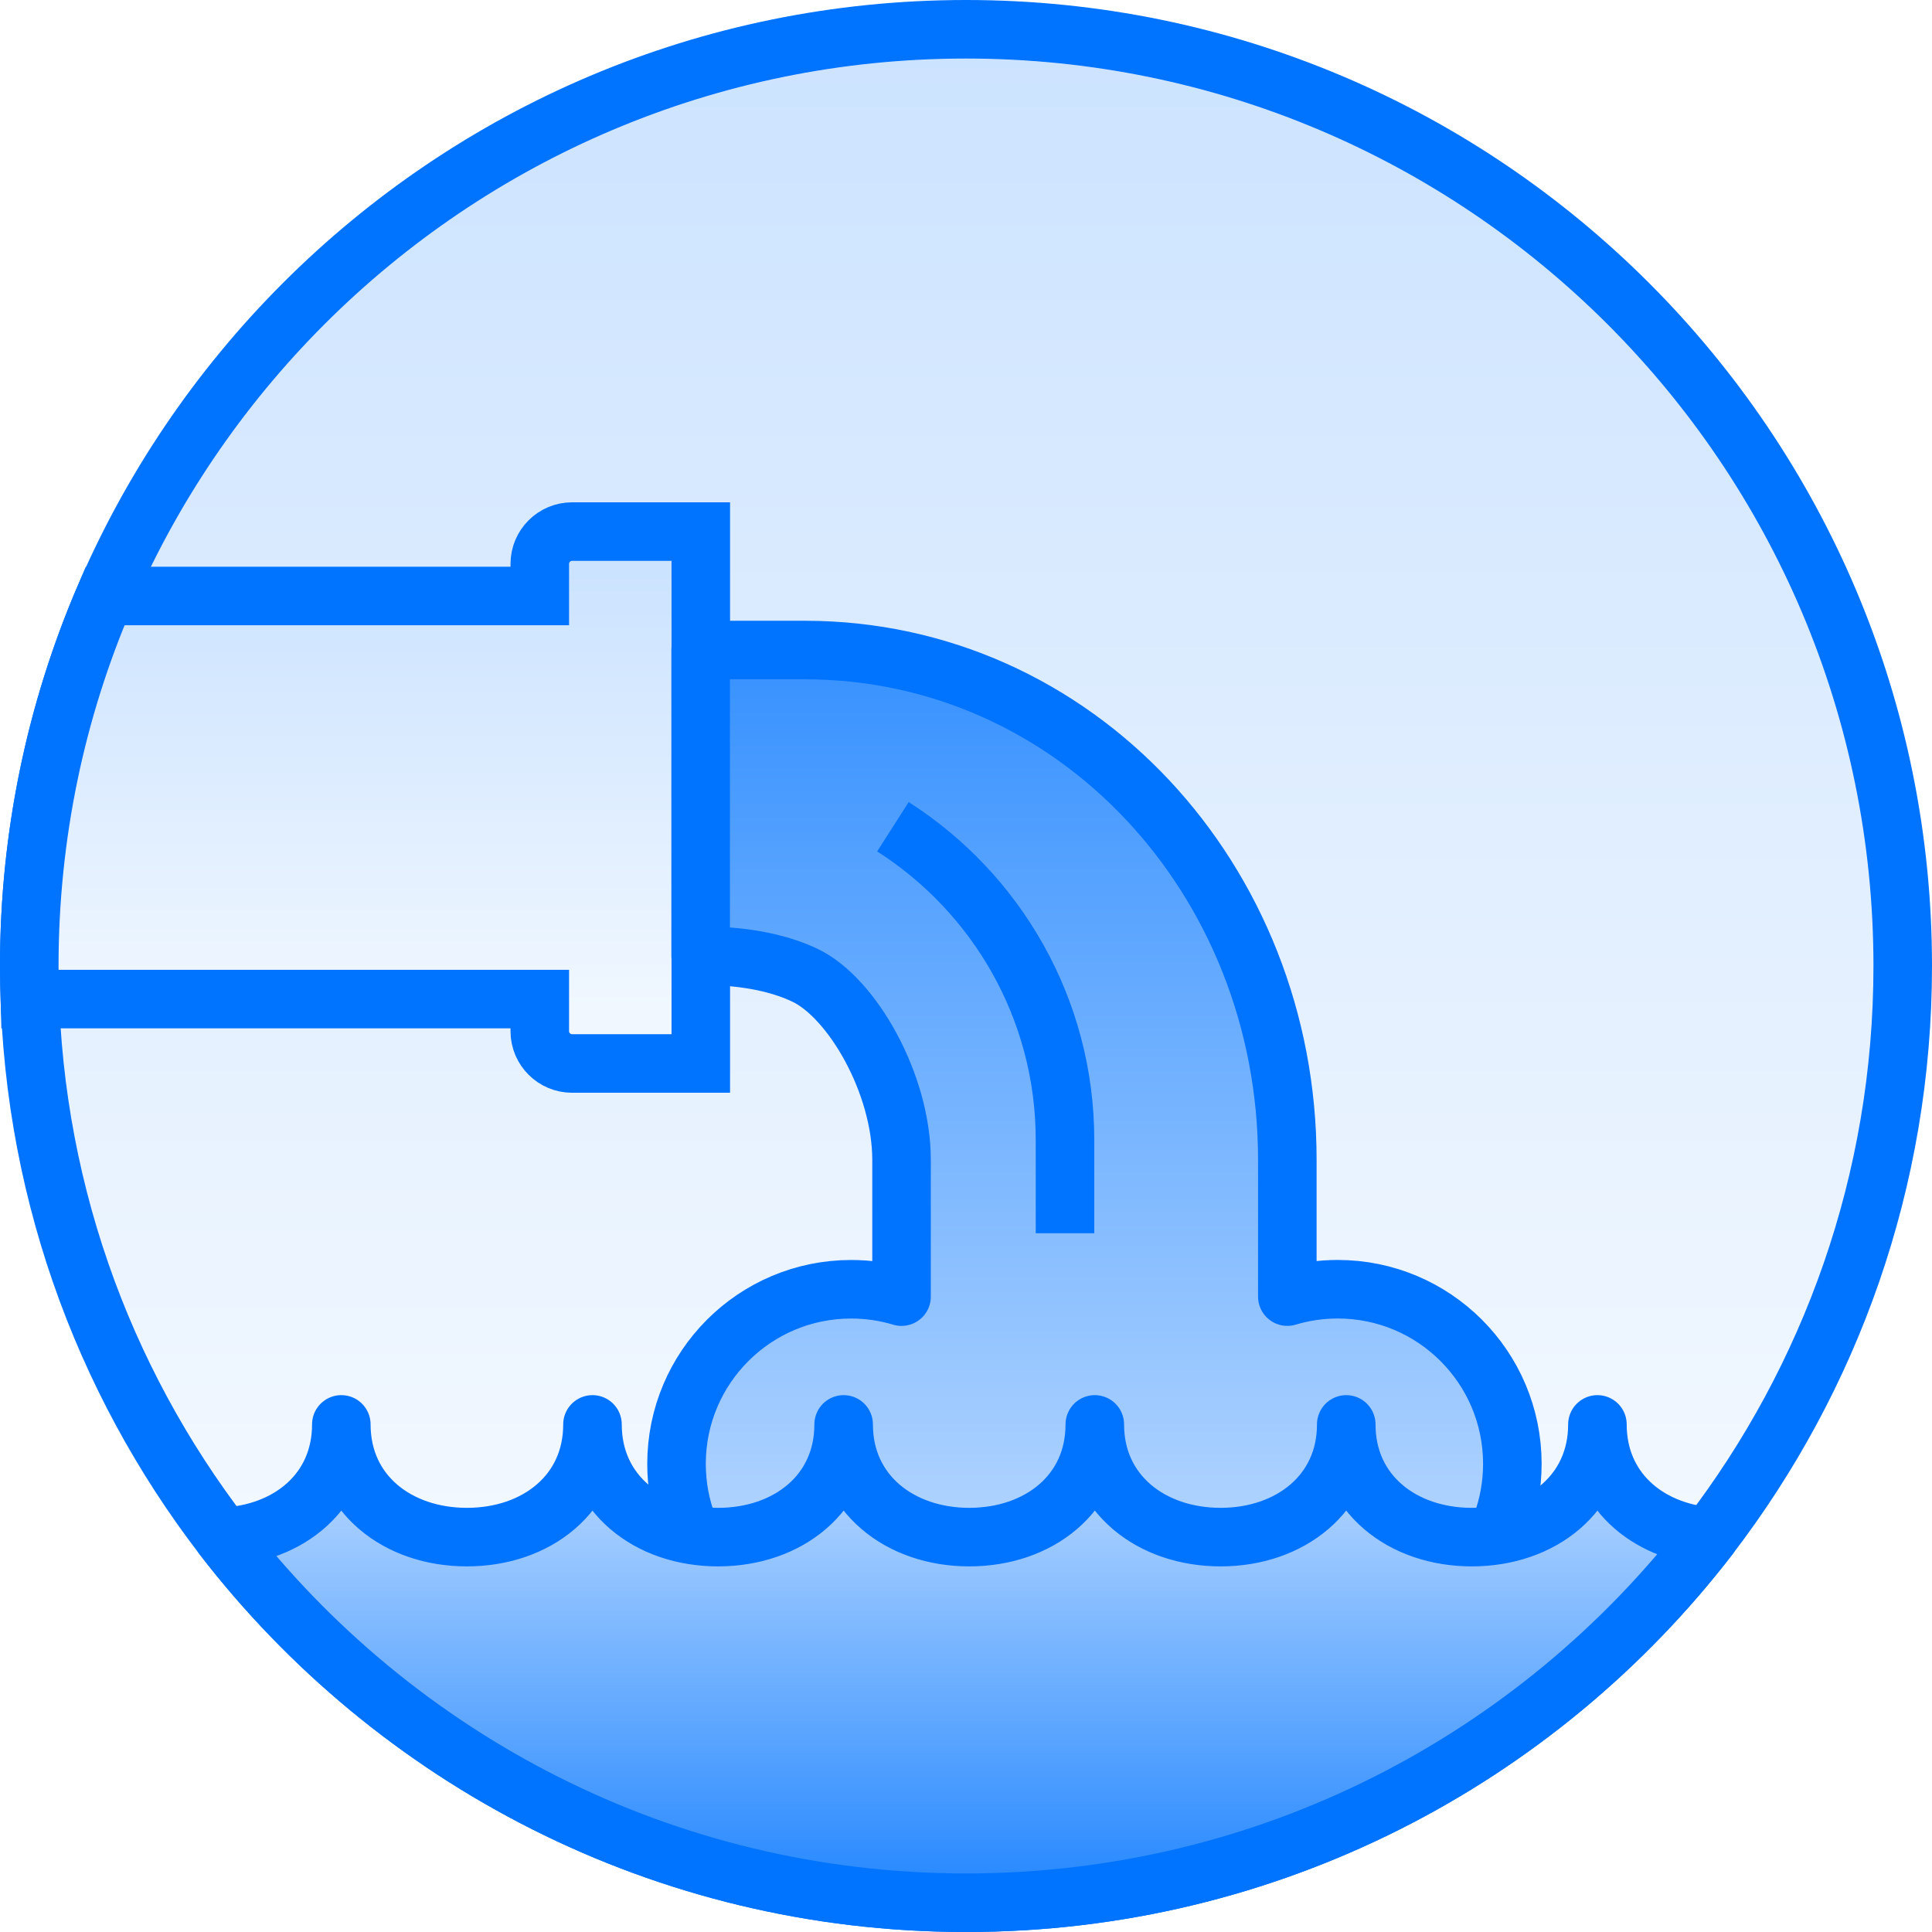
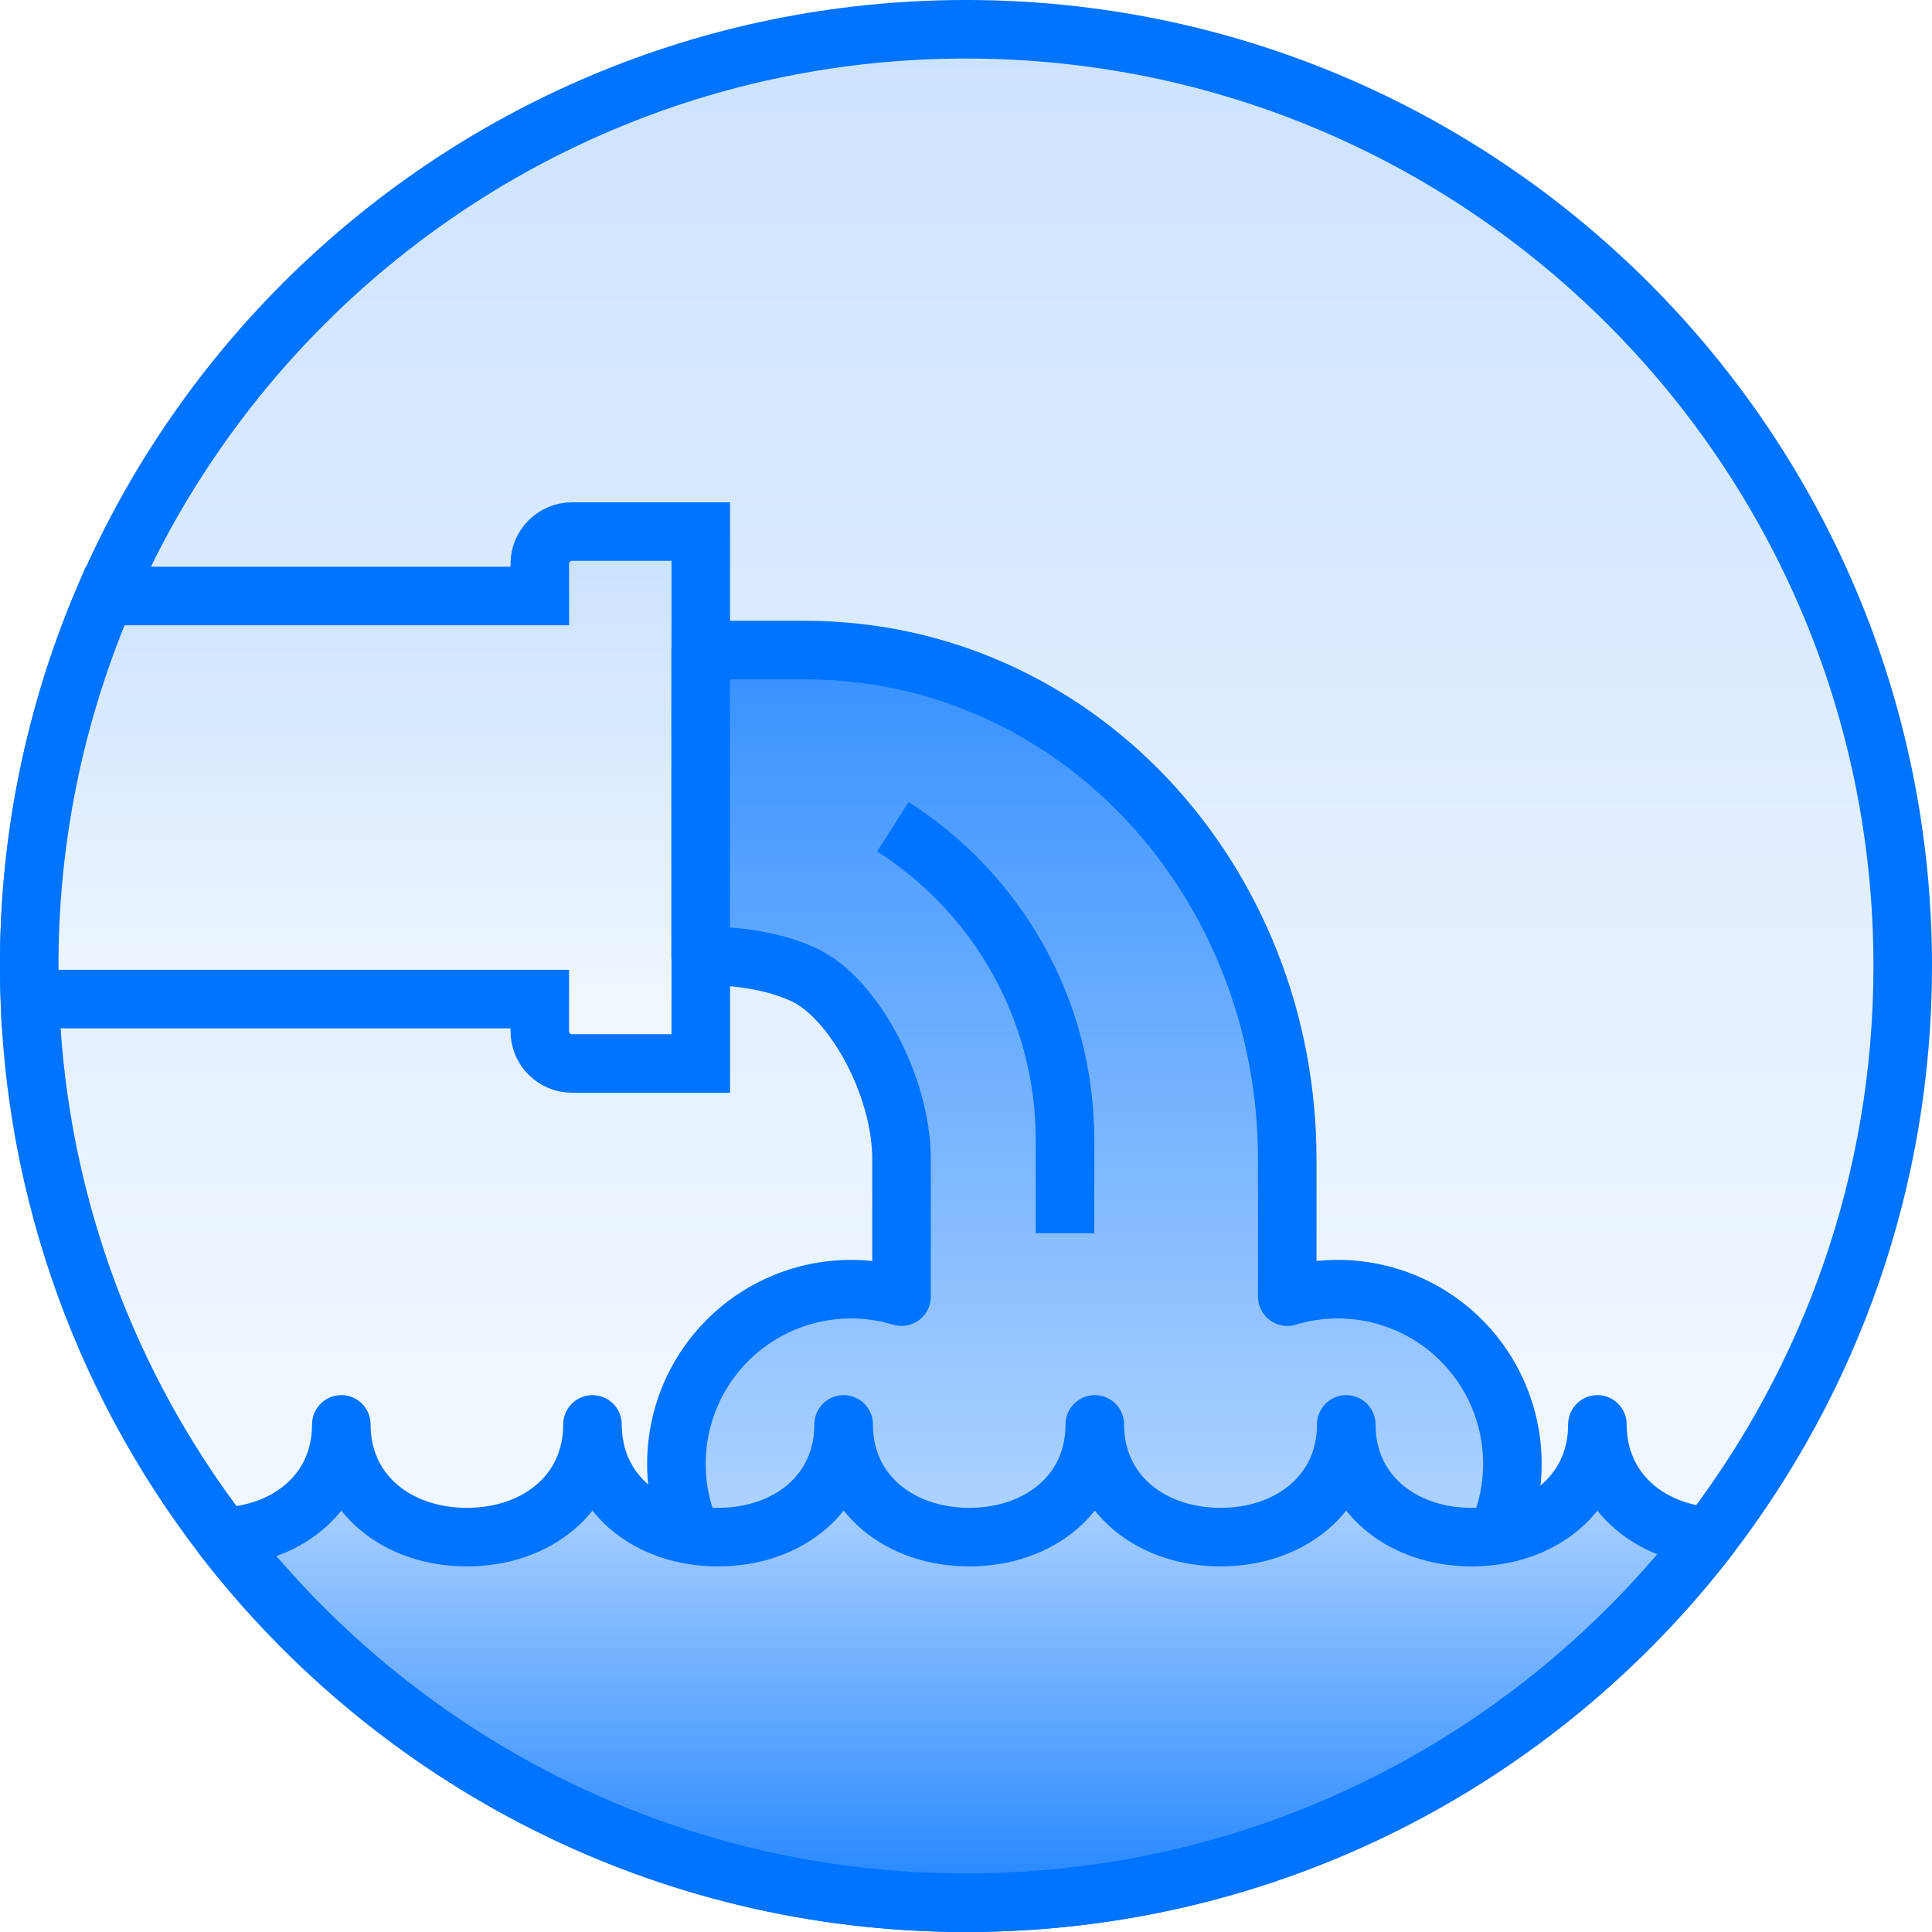
- <svg xmlns="http://www.w3.org/2000/svg" version="1.2" baseProfile="tiny" id="Layer_1" x="0px" y="0px" viewBox="0 0 66 66" overflow="visible" xml:space="preserve">
-   <g>
-     <g>
-       <linearGradient id="SVGID_1_" gradientUnits="userSpaceOnUse" x1="33" y1="69.099" x2="33" y2="1.664">
-         <stop offset="9.949999e-15" style="stop-color:#FFFFFF" />
-         <stop offset="1" style="stop-color:#CCE3FF" />
-       </linearGradient>
-       <path fill="url(#SVGID_1_)" stroke="#0073FF" stroke-width="2" stroke-miterlimit="10" d="M65,33    c0,7.34-2.47,14.09-6.61,19.49C52.53,60.1,43.34,65,33,65c-10.33,0-19.52-4.9-25.38-12.5    C3.47,47.1,1,40.34,1,33C1,15.33,15.33,1,33,1S65,15.33,65,33z" />
-     </g>
-     <g>
-       <linearGradient id="SVGID_2_" gradientUnits="userSpaceOnUse" x1="12.47" y1="34.42" x2="12.47" y2="19.608">
-         <stop offset="9.949999e-15" style="stop-color:#F0F7FF" />
-         <stop offset="1" style="stop-color:#CCE3FF" />
-       </linearGradient>
-       <path fill="url(#SVGID_2_)" stroke="#0073FF" stroke-width="2" stroke-miterlimit="10" d="M23.94,18.16v18.17h-4.4    c-0.6,0-1.1-0.49-1.1-1.1v-1.1H1.02C1.01,33.76,1,33.38,1,33    c0-4.49,0.92-8.76,2.59-12.64h14.85v-1.1c0-0.61,0.5-1.1,1.1-1.1H23.94z" />
-       <linearGradient id="SVGID_3_" gradientUnits="userSpaceOnUse" x1="37.387" y1="59.184" x2="37.387" y2="8.834">
-         <stop offset="0" style="stop-color:#CCE3FF" />
-         <stop offset="1" style="stop-color:#0073FF" />
-       </linearGradient>
-       <path fill="url(#SVGID_3_)" stroke="#0073FF" stroke-width="2" stroke-linecap="round" stroke-linejoin="round" stroke-miterlimit="10" d="    M27.504,33.319c1.602,0.764,3.294,3.701,3.294,6.303l0,4.673    c-0.545-0.164-1.123-0.252-1.722-0.252c-3.295,0-5.965,2.671-5.965,5.965    c0,0.734,0.133,1.437,0.375,2.086c0,0,2.955,2.335,3.469,2.59c0.514,0.255,3.571,0.766,8.039,0.638    c4.468-0.128,9.223,0.191,12.826-0.16s2.557-1.755,2.557-1.755l0.912-1.314    c0.242-0.649,0.375-1.352,0.375-2.086c0-3.295-2.671-5.965-5.965-5.965    c-0.599,0-1.177,0.088-1.722,0.252v-4.673c0-9.549-7.218-17.415-16.488-17.415h-3.553v10.456    C23.935,32.663,25.902,32.554,27.504,33.319z" />
-       <path fill="none" stroke="#0073FF" stroke-width="2" stroke-miterlimit="10" d="M30.504,28.243    c3.532,2.255,5.878,6.21,5.878,10.702v3.184" />
-     </g>
-     <linearGradient id="SVGID_4_" gradientUnits="userSpaceOnUse" x1="33.005" y1="47.695" x2="33.005" y2="68.377">
-       <stop offset="0" style="stop-color:#CCE3FF" />
-       <stop offset="1" style="stop-color:#0073FF" />
-     </linearGradient>
-     <path fill="url(#SVGID_4_)" stroke="#0073FF" stroke-width="2" stroke-linecap="round" stroke-linejoin="round" stroke-miterlimit="10" d="   M58.39,52.49C52.53,60.1,43.34,65,33,65c-10.33,0-19.52-4.9-25.38-12.5   c2.25-0.1,4.04-1.55,4.04-3.84c0,2.37,1.92,3.85,4.29,3.85s4.29-1.48,4.29-3.85   c0,2.37,1.92,3.85,4.29,3.85c2.37,0,4.29-1.48,4.29-3.85c0,2.37,1.93,3.85,4.29,3.85   c2.37,0,4.29-1.48,4.29-3.85c0,2.37,1.93,3.85,4.3,3.85c2.36,0,4.29-1.48,4.29-3.85   c0,2.37,1.92,3.85,4.29,3.85c2.37,0,4.29-1.48,4.29-3.85   C54.57,50.87,56.24,52.31,58.39,52.49z" />
-   </g>
+ <svg xmlns="http://www.w3.org/2000/svg" version="1.2" baseProfile="tiny" viewBox="0 0 66 66" overflow="visible">
+   <linearGradient id="a" gradientUnits="userSpaceOnUse" x1="33" y1="69.099" x2="33" y2="1.664">
+     <stop offset="0" stop-color="#fff" />
+     <stop offset="1" stop-color="#cce3ff" />
+   </linearGradient>
+   <path fill="url(#a)" stroke="#0073FF" stroke-width="2" stroke-miterlimit="10" d="M65 33c0 7.34-2.47 14.09-6.61 19.49C52.53 60.1 43.34 65 33 65c-10.33 0-19.52-4.9-25.38-12.5A31.888 31.888 0 011 33C1 15.33 15.33 1 33 1s32 14.33 32 32z" />
+   <linearGradient id="b" gradientUnits="userSpaceOnUse" x1="12.47" y1="34.42" x2="12.47" y2="19.608">
+     <stop offset="0" stop-color="#f0f7ff" />
+     <stop offset="1" stop-color="#cce3ff" />
+   </linearGradient>
+   <path fill="url(#b)" stroke="#0073FF" stroke-width="2" stroke-miterlimit="10" d="M23.94 18.16v18.17h-4.4c-.6 0-1.1-.49-1.1-1.1v-1.1H1.02a31.882 31.882 0 012.57-13.77h14.85v-1.1c0-.61.5-1.1 1.1-1.1h4.4z" />
+   <linearGradient id="c" gradientUnits="userSpaceOnUse" x1="37.387" y1="59.184" x2="37.387" y2="8.834">
+     <stop offset="0" stop-color="#cce3ff" />
+     <stop offset="1" stop-color="#0073ff" />
+   </linearGradient>
+   <path fill="url(#c)" stroke="#0073FF" stroke-width="2" stroke-linecap="round" stroke-linejoin="round" stroke-miterlimit="10" d="M27.504 33.319c1.601.764 3.294 3.7 3.294 6.303v4.673a5.965 5.965 0 00-7.313 7.799s2.955 2.335 3.47 2.59c.514.255 3.57.766 8.039.638 4.468-.127 9.223.192 12.826-.16s2.557-1.755 2.557-1.755l.911-1.313a5.965 5.965 0 00-7.313-7.799v-4.673c0-9.549-7.217-17.415-16.487-17.415h-3.553v10.456s1.967-.109 3.569.656z" />
+   <path fill="none" stroke="#0073FF" stroke-width="2" stroke-miterlimit="10" d="M30.504 28.243c3.532 2.256 5.878 6.21 5.878 10.702v3.185" />
+   <linearGradient id="d" gradientUnits="userSpaceOnUse" x1="33.005" y1="47.695" x2="33.005" y2="68.377">
+     <stop offset="0" stop-color="#cce3ff" />
+     <stop offset="1" stop-color="#0073ff" />
+   </linearGradient>
+   <path fill="url(#d)" stroke="#0073FF" stroke-width="2" stroke-linecap="round" stroke-linejoin="round" stroke-miterlimit="10" d="M58.39 52.49C52.53 60.1 43.34 65 33 65c-10.33 0-19.52-4.9-25.38-12.5 2.25-.1 4.04-1.55 4.04-3.84 0 2.37 1.92 3.85 4.29 3.85s4.29-1.48 4.29-3.85c0 2.37 1.92 3.85 4.29 3.85s4.29-1.48 4.29-3.85c0 2.37 1.93 3.85 4.29 3.85 2.37 0 4.29-1.48 4.29-3.85 0 2.37 1.93 3.85 4.3 3.85 2.36 0 4.29-1.48 4.29-3.85 0 2.37 1.92 3.85 4.29 3.85s4.29-1.48 4.29-3.85c0 2.21 1.67 3.65 3.82 3.83z" />
</svg>
